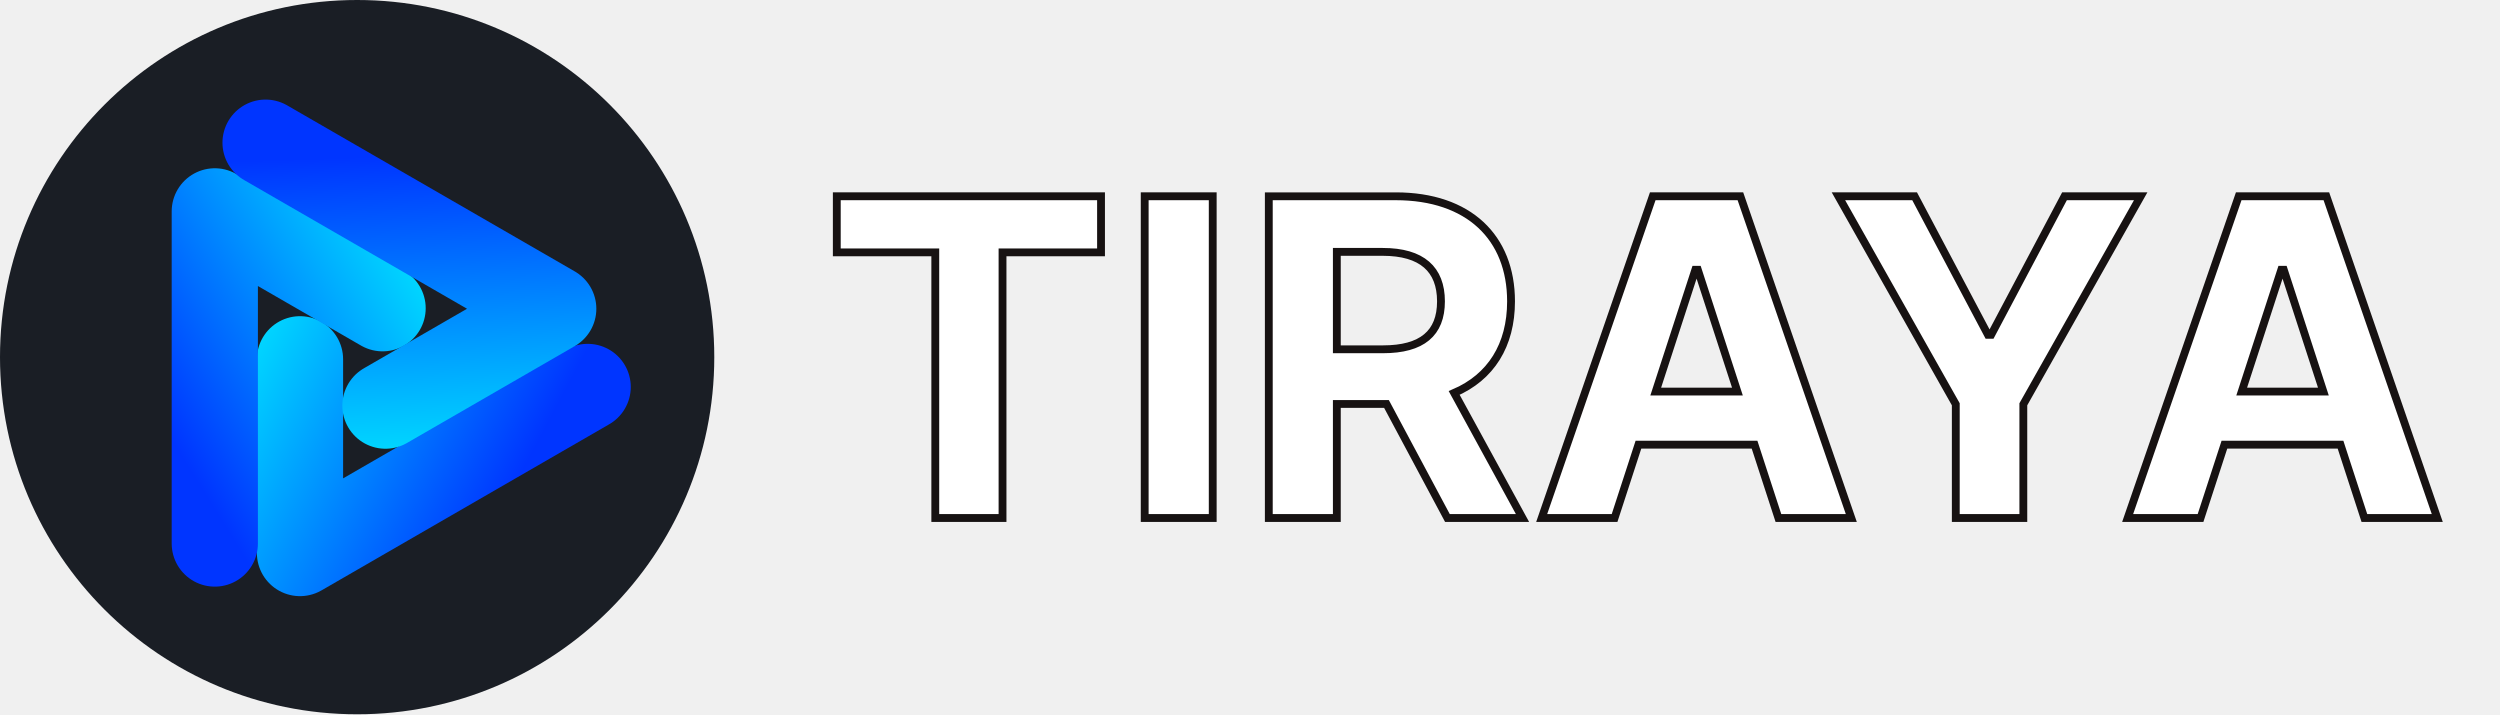
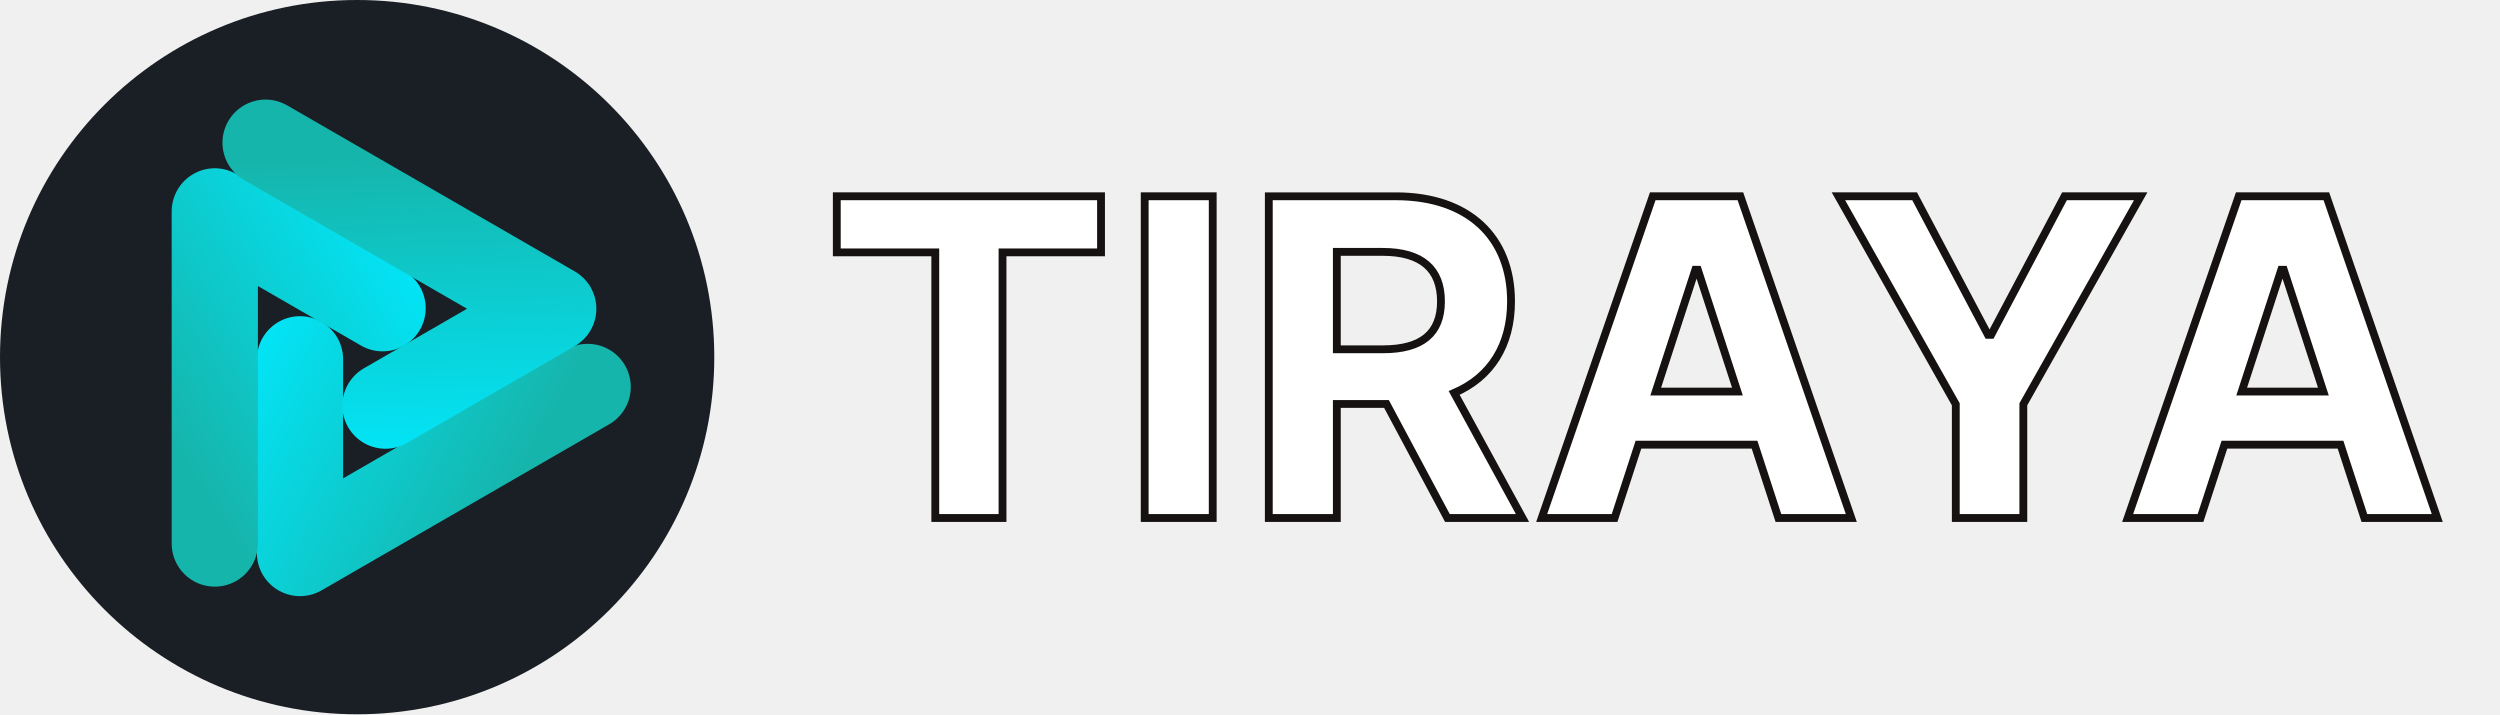
<svg xmlns="http://www.w3.org/2000/svg" xmlns:xlink="http://www.w3.org/1999/xlink" width="280" height="80">
  <defs>
    <linearGradient xlink:href="#a" id="b" x1="75.381" x2="56.756" y1="72.556" y2="62.604" gradientTransform="matrix(1.75566 0 0 1.75566 -66.426 -72.84)" gradientUnits="userSpaceOnUse" />
    <linearGradient id="a">
-       <stop offset="0" style="stop-color:#0035ff;stop-opacity:1" />
+       <stop offset="0" style="stop-color:#16b5ab;stop-opacity:1" />
      <stop offset="1" style="stop-color:#00eaff;stop-opacity:1" />
    </linearGradient>
    <linearGradient xlink:href="#a" id="c" x1="75.381" x2="56.756" y1="72.556" y2="62.604" gradientTransform="matrix(-.87783 1.52044 -1.52044 -.87783 203.71 9.066)" gradientUnits="userSpaceOnUse" />
    <linearGradient xlink:href="#a" id="d" x1="75.381" x2="56.756" y1="72.556" y2="62.604" gradientTransform="matrix(-.87783 -1.52044 1.52044 -.87783 -2.297 202.097)" gradientUnits="userSpaceOnUse" />
  </defs>
  <g transform="translate(-5.123 -6.043)">
    <circle cx="45.123" cy="46.043" r="40" style="fill:#1a1e25;stroke-width:2.111" />
    <path d="M70.941 49.38 38.723 67.983v-21.7" style="fill:none;stroke:url(#b);stroke-width:9.656;stroke-linecap:round;stroke-linejoin:round;stroke-miterlimit:4;stroke-dasharray:none;stroke-opacity:1;paint-order:normal" />
    <path d="M29.18 66.918V29.716l18.793 10.85" style="fill:none;stroke:url(#c);stroke-width:9.656;stroke-linecap:round;stroke-linejoin:round;stroke-miterlimit:4;stroke-dasharray:none;stroke-opacity:1;paint-order:normal" />
    <path d="m34.867 22.023 32.218 18.6-18.793 10.851" style="fill:none;stroke:url(#d);stroke-width:9.656;stroke-linecap:round;stroke-linejoin:round;stroke-miterlimit:4;stroke-dasharray:none;stroke-opacity:1;paint-order:normal" />
  </g>
  <g aria-label="TIRAYA" style="font-size:49.547px;line-height:1.25;letter-spacing:0;stroke-width:.878">
    <path d="M98.844 34.308h11.031V64.06h7.531V34.308h11.032v-6.282H98.844ZM140.948 28.026h-7.619V64.06h7.619zM147.229 64.06h7.619V51.287h5.56l6.826 12.773h8.41l-7.653-14.005c4.1-1.76 6.369-5.331 6.369-10.258 0-7.16-4.733-11.77-12.914-11.77h-14.217Zm7.619-18.896v-10.91h5.137c4.399 0 6.528 1.954 6.528 5.543 0 3.572-2.13 5.367-6.493 5.367zM185.955 64.06l2.674-8.216h13.003l2.674 8.216h8.164l-12.422-36.034h-9.818L177.791 64.06zm4.61-14.163 4.434-13.636h.281l4.434 13.636zM211.027 28.026l13.144 23.296V64.06h7.565V51.322l13.144-23.296h-8.534l-8.217 15.519h-.351l-8.217-15.519zM251.583 64.06l2.675-8.216h13.002l2.674 8.216h8.164l-12.421-36.034h-9.818l-12.44 36.034zm4.61-14.163 4.434-13.636h.281l4.434 13.636z" style="baseline-shift:baseline;fill:#fff;stroke:#171212" transform="translate(-5.123 -6.043)" />
  </g>
</svg>
